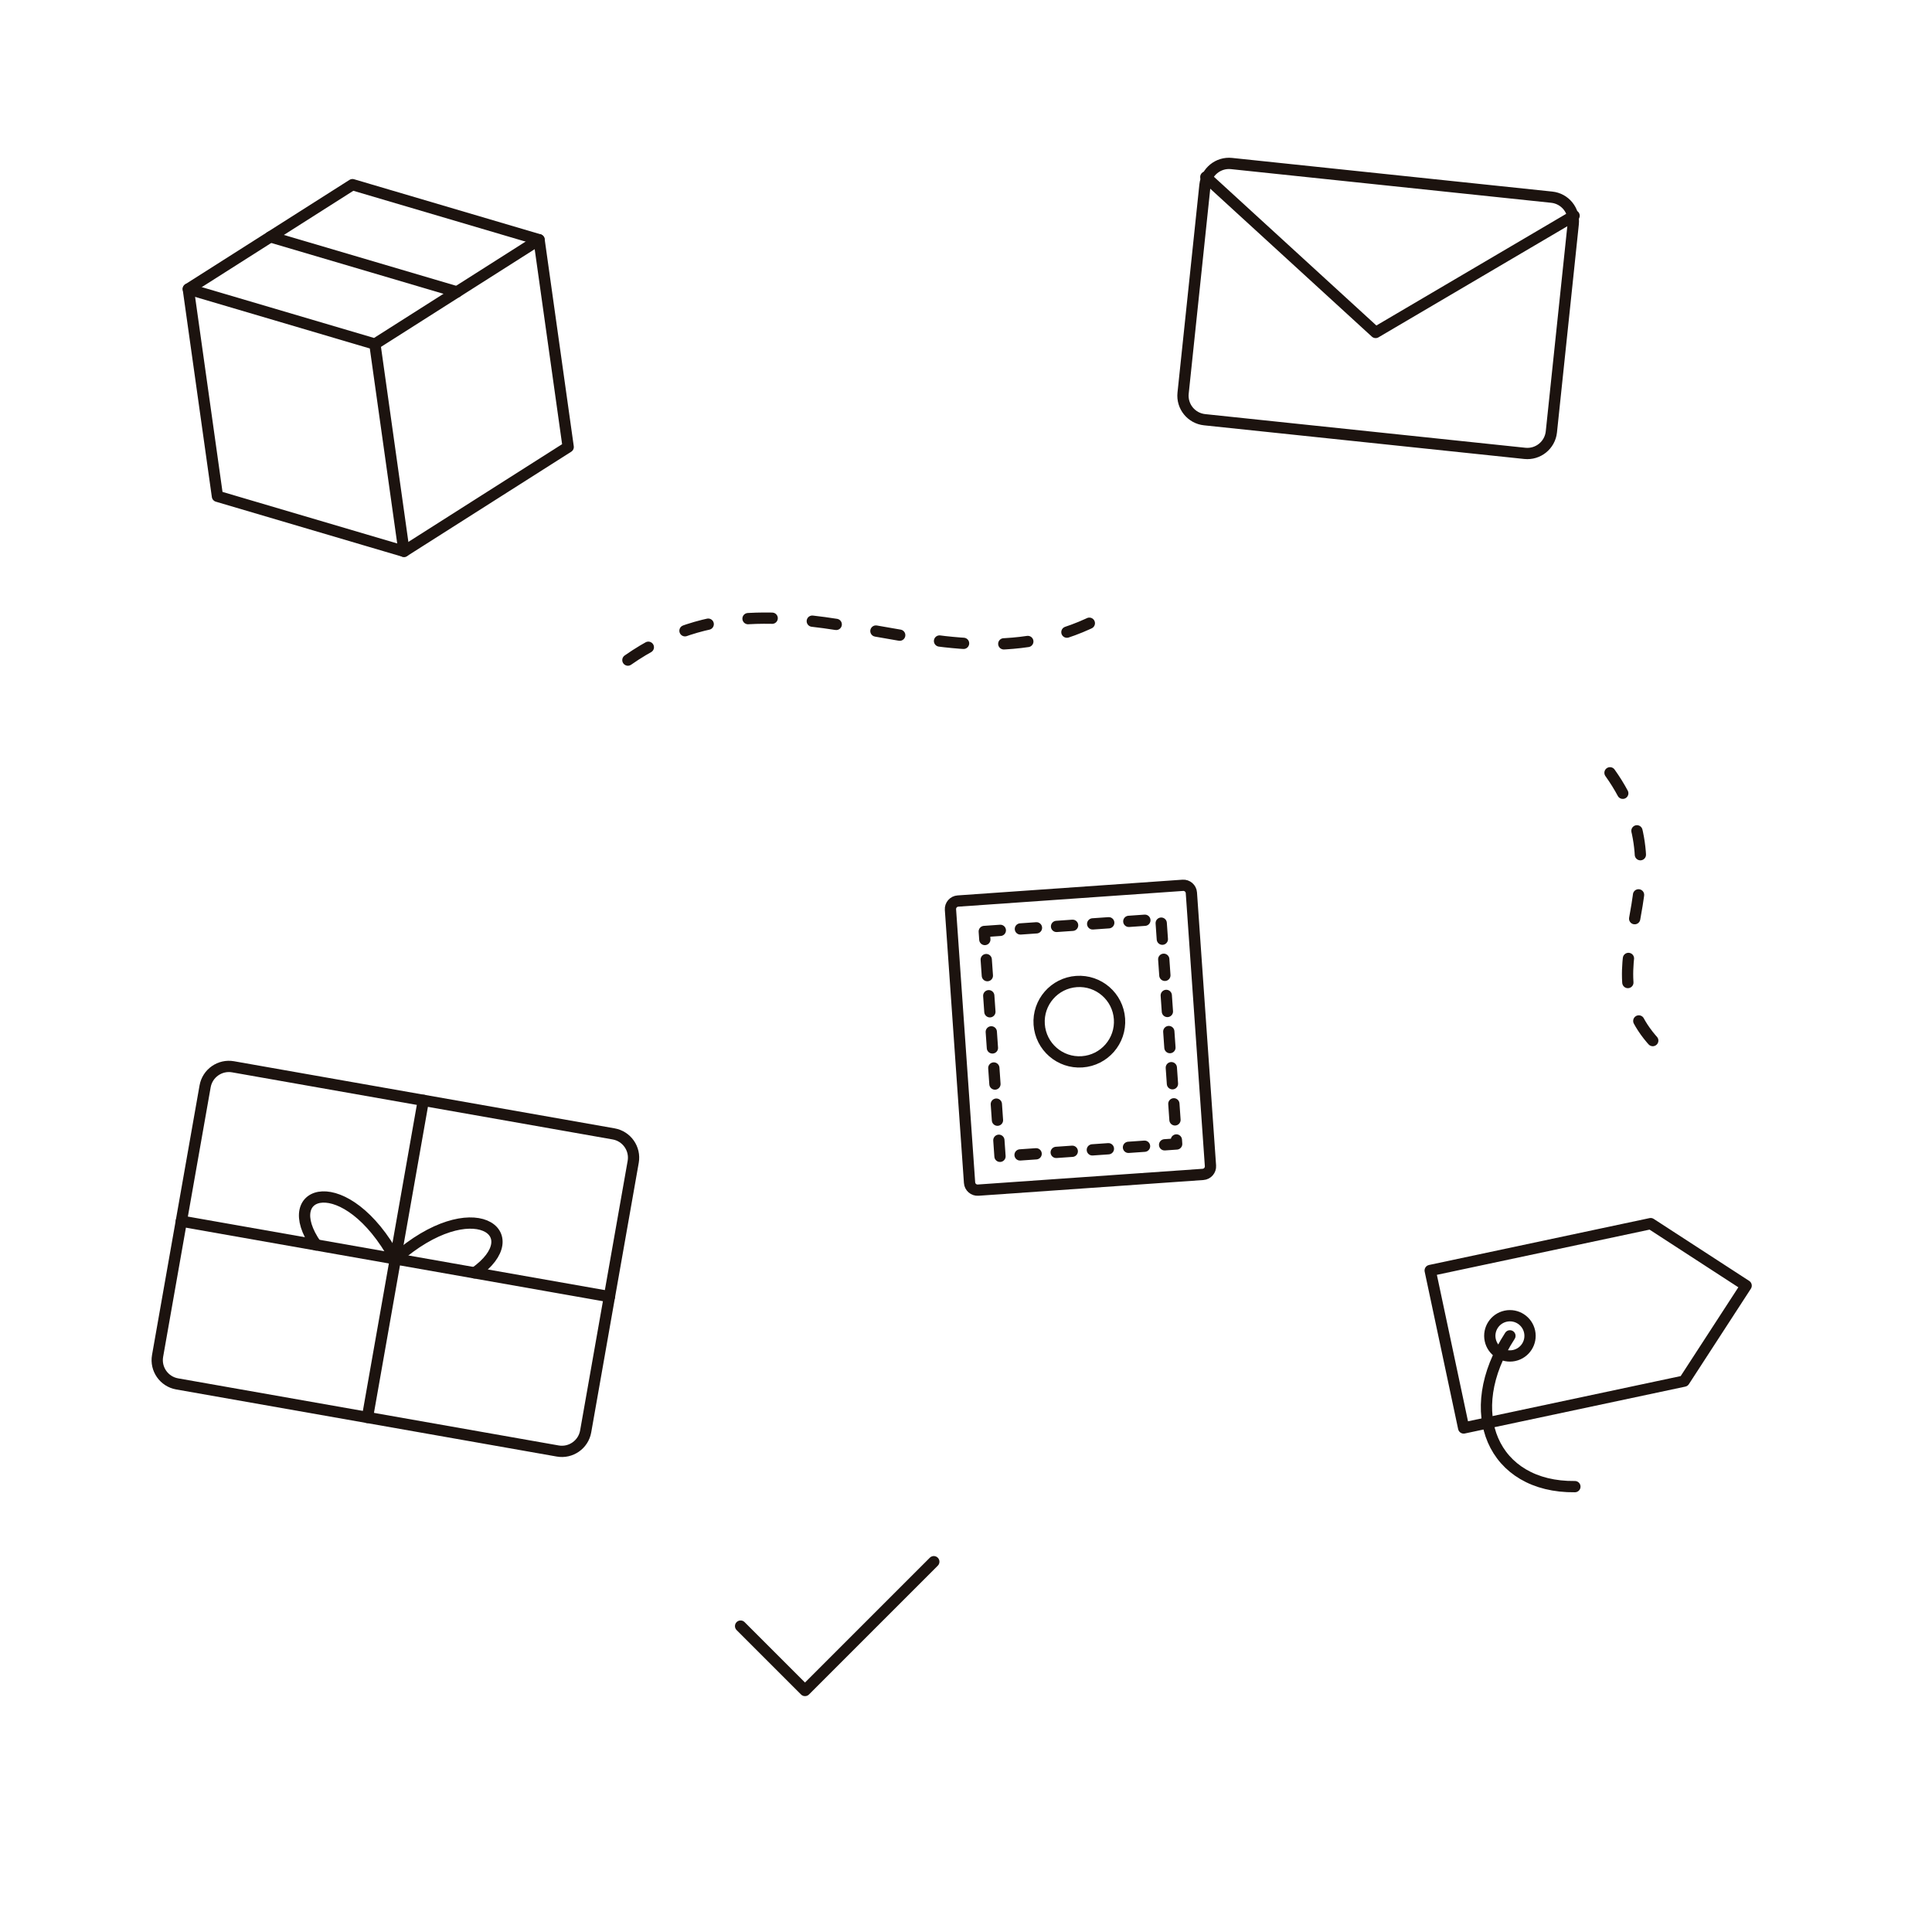
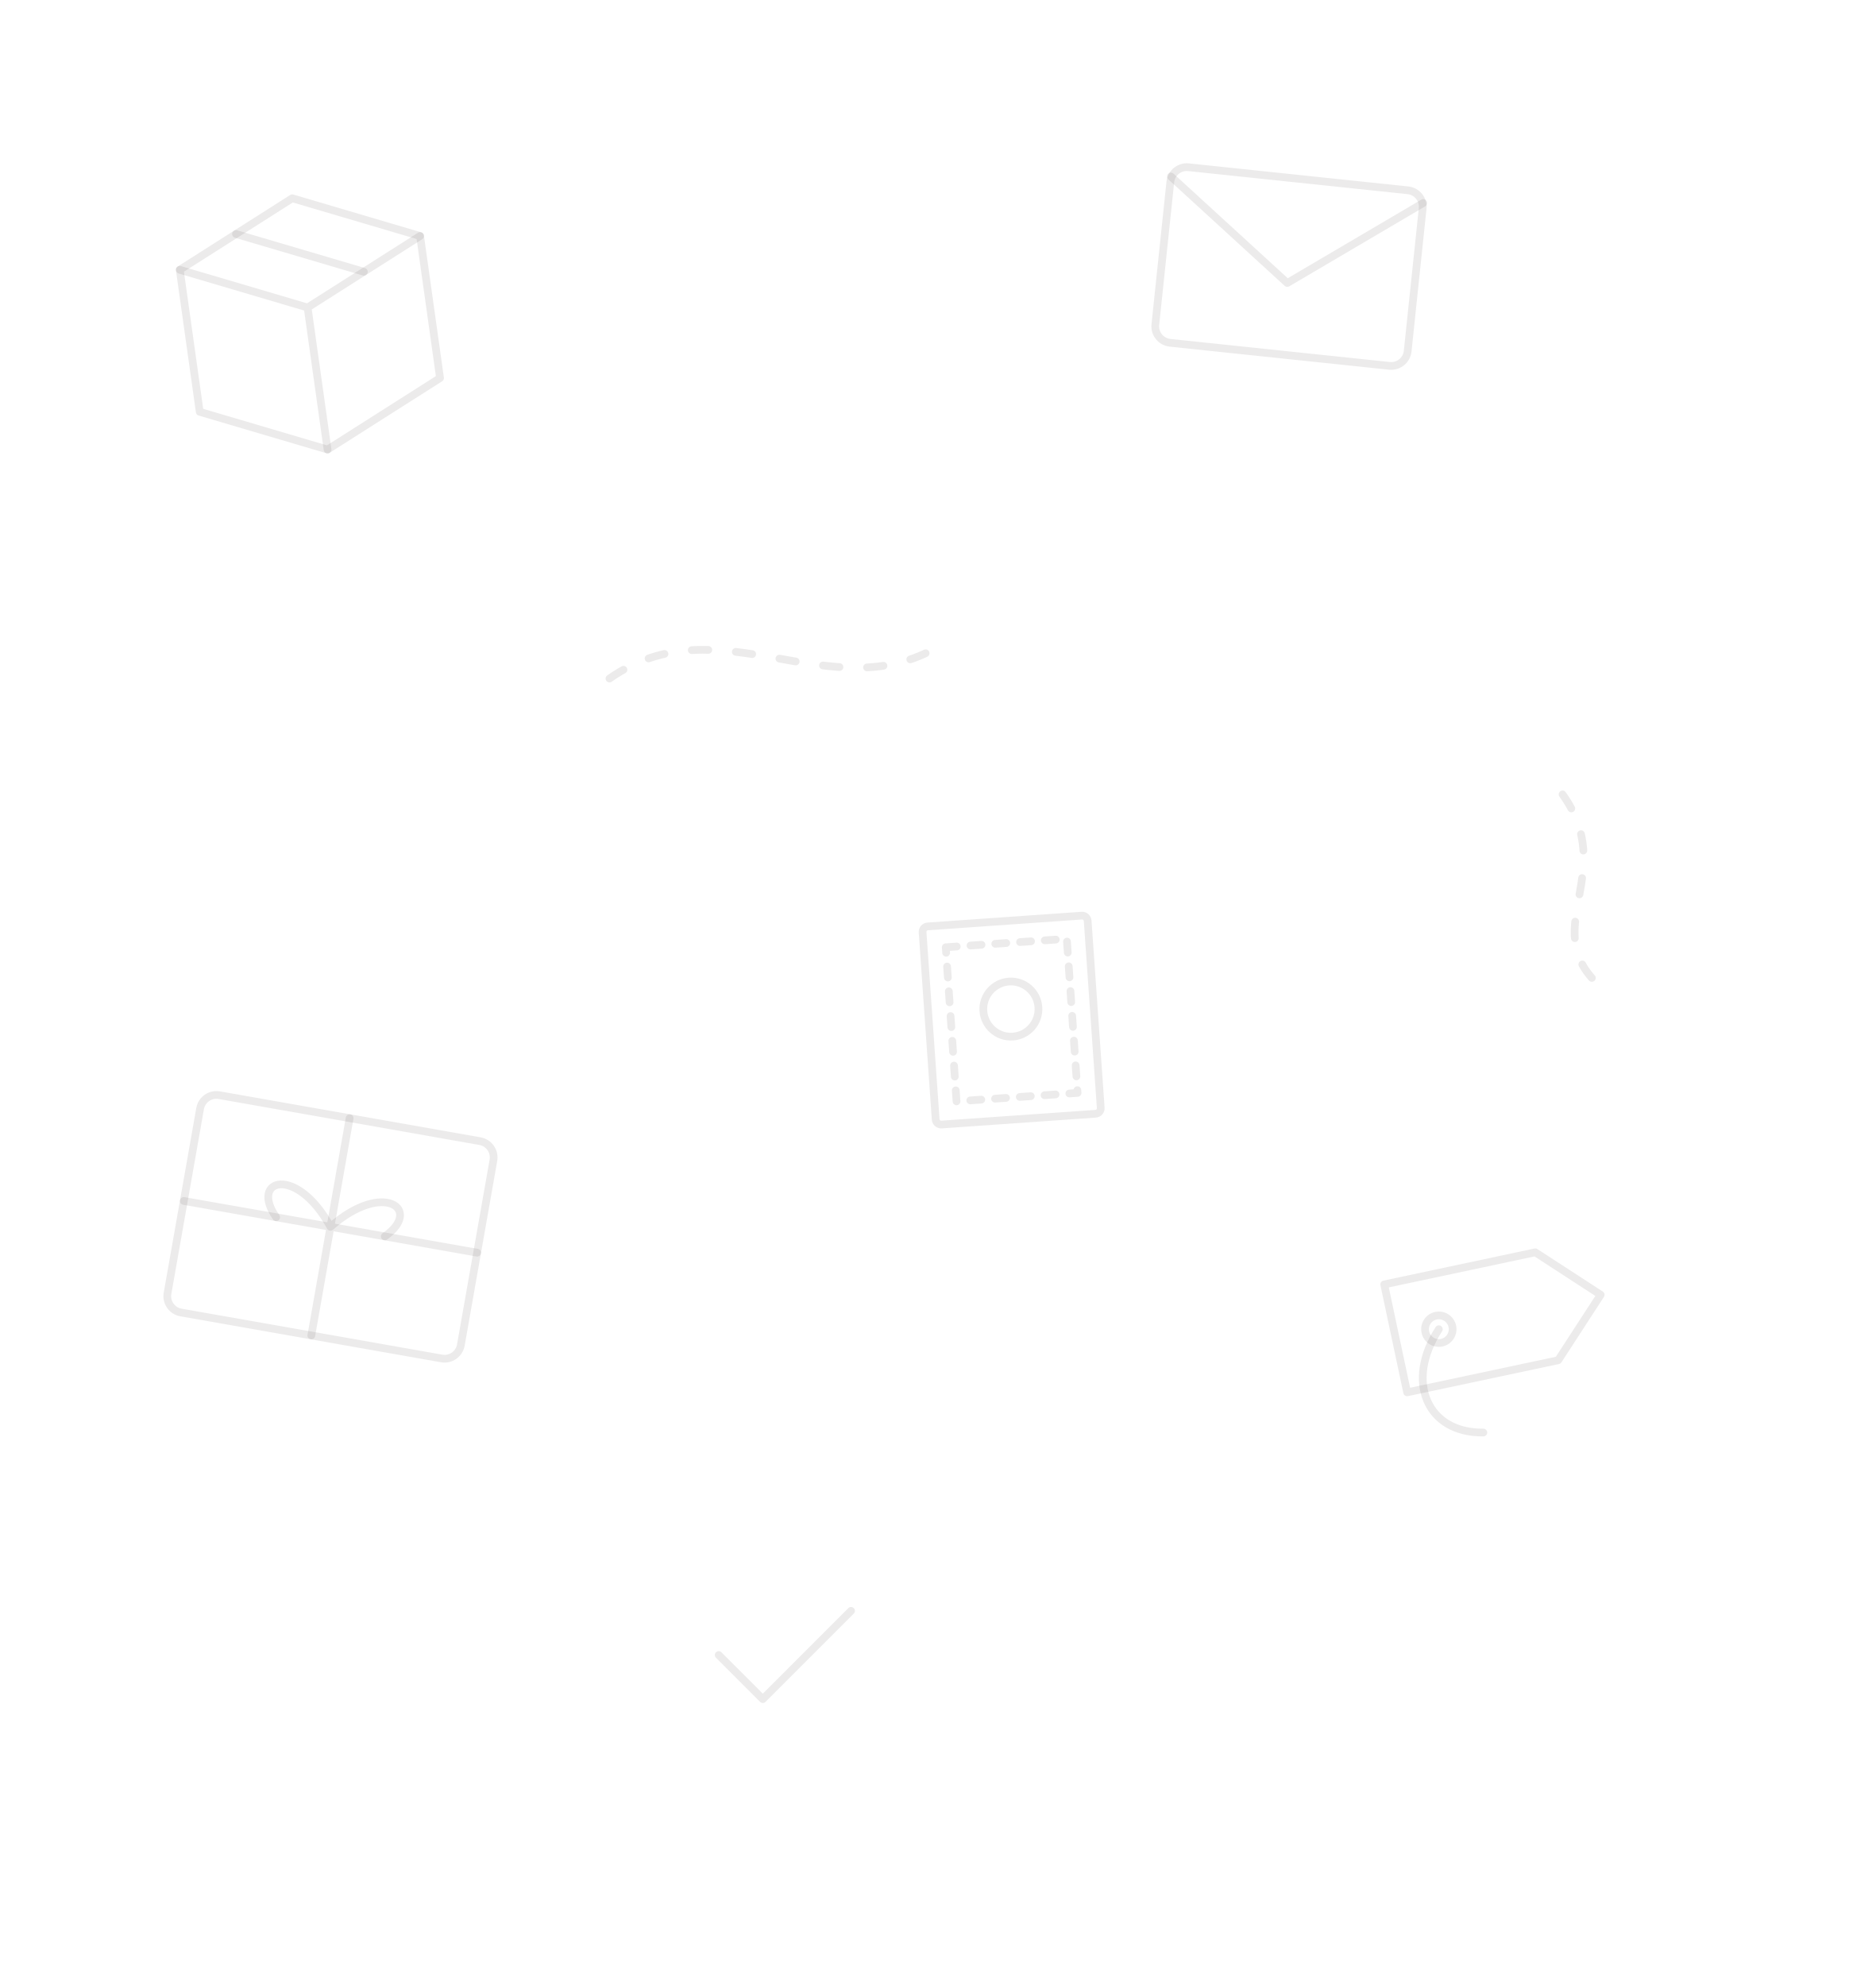
- <svg xmlns="http://www.w3.org/2000/svg" width="240" height="240" viewBox="0 0 240 240" fill="none" stroke="#1c130f" stroke-width="1.4" stroke-linecap="round" stroke-linejoin="round">
-   <g transform="translate(22 26) rotate(-8)">
+ <svg xmlns="http://www.w3.org/2000/svg" width="340" height="360" viewBox="0 0 340 360" fill="none" stroke="#1c130f" stroke-opacity="0.085" stroke-width="1.4" stroke-linecap="round" stroke-linejoin="round">
+   <g transform="translate(31.2 39) rotate(-8)">
    <path d="M0 10l22-10 22 10v26L22 46 0 36z" />
    <path d="M0 10l22 10 22-10M22 20v26" />
    <path d="M11 5l22 10" />
  </g>
-   <g transform="translate(150 20) rotate(6)">
+   <g transform="translate(212.5 30) rotate(6)">
    <rect x="0" y="0" width="46" height="32" rx="3" />
    <path d="M0 2l23 17L46 2" />
  </g>
-   <g transform="translate(118 112) rotate(-4)">
+   <g transform="translate(167.2 168) rotate(-4)">
    <rect x="0" y="0" width="30" height="36" rx="1" />
    <rect x="4" y="4" width="22" height="28" stroke-dasharray="2 2.5" />
    <circle cx="15" cy="16" r="5" />
  </g>
-   <g transform="translate(26 132) rotate(10)">
+   <g transform="translate(36.8 198) rotate(10)">
    <rect x="0" y="0" width="54" height="40" rx="3" />
    <path d="M27 0v40M0 20h54" />
    <path d="M27 20c-8-10-16-6-10 0M27 20c8-10 16-6 10 0" />
  </g>
-   <g transform="translate(176 150) rotate(-12)">
+   <g transform="translate(249.3 225) rotate(-12)">
    <path d="M0 8h28l10 10-10 10H0z" />
    <circle cx="8" cy="18" r="2.5" />
    <path d="M8 18c-8 8-6 18 4 20" />
  </g>
-   <path d="M78 82c20-14 40 6 60-6" stroke-dasharray="3 5" />
-   <path d="M200 96c10 14-4 24 6 34" stroke-dasharray="3 5" />
-   <g transform="translate(92 196)">
+   <g transform="translate(32.5 41)">
+     <path d="M78 82c20-14 40 6 60-6" stroke-dasharray="3 5" />
+   </g>
+   <g transform="translate(83.3 48)">
+     <path d="M200 96c10 14-4 24 6 34" stroke-dasharray="3 5" />
+   </g>
+   <g transform="translate(130.3 294)">
    <path d="M0 6l8 8 16-16" />
  </g>
</svg>
